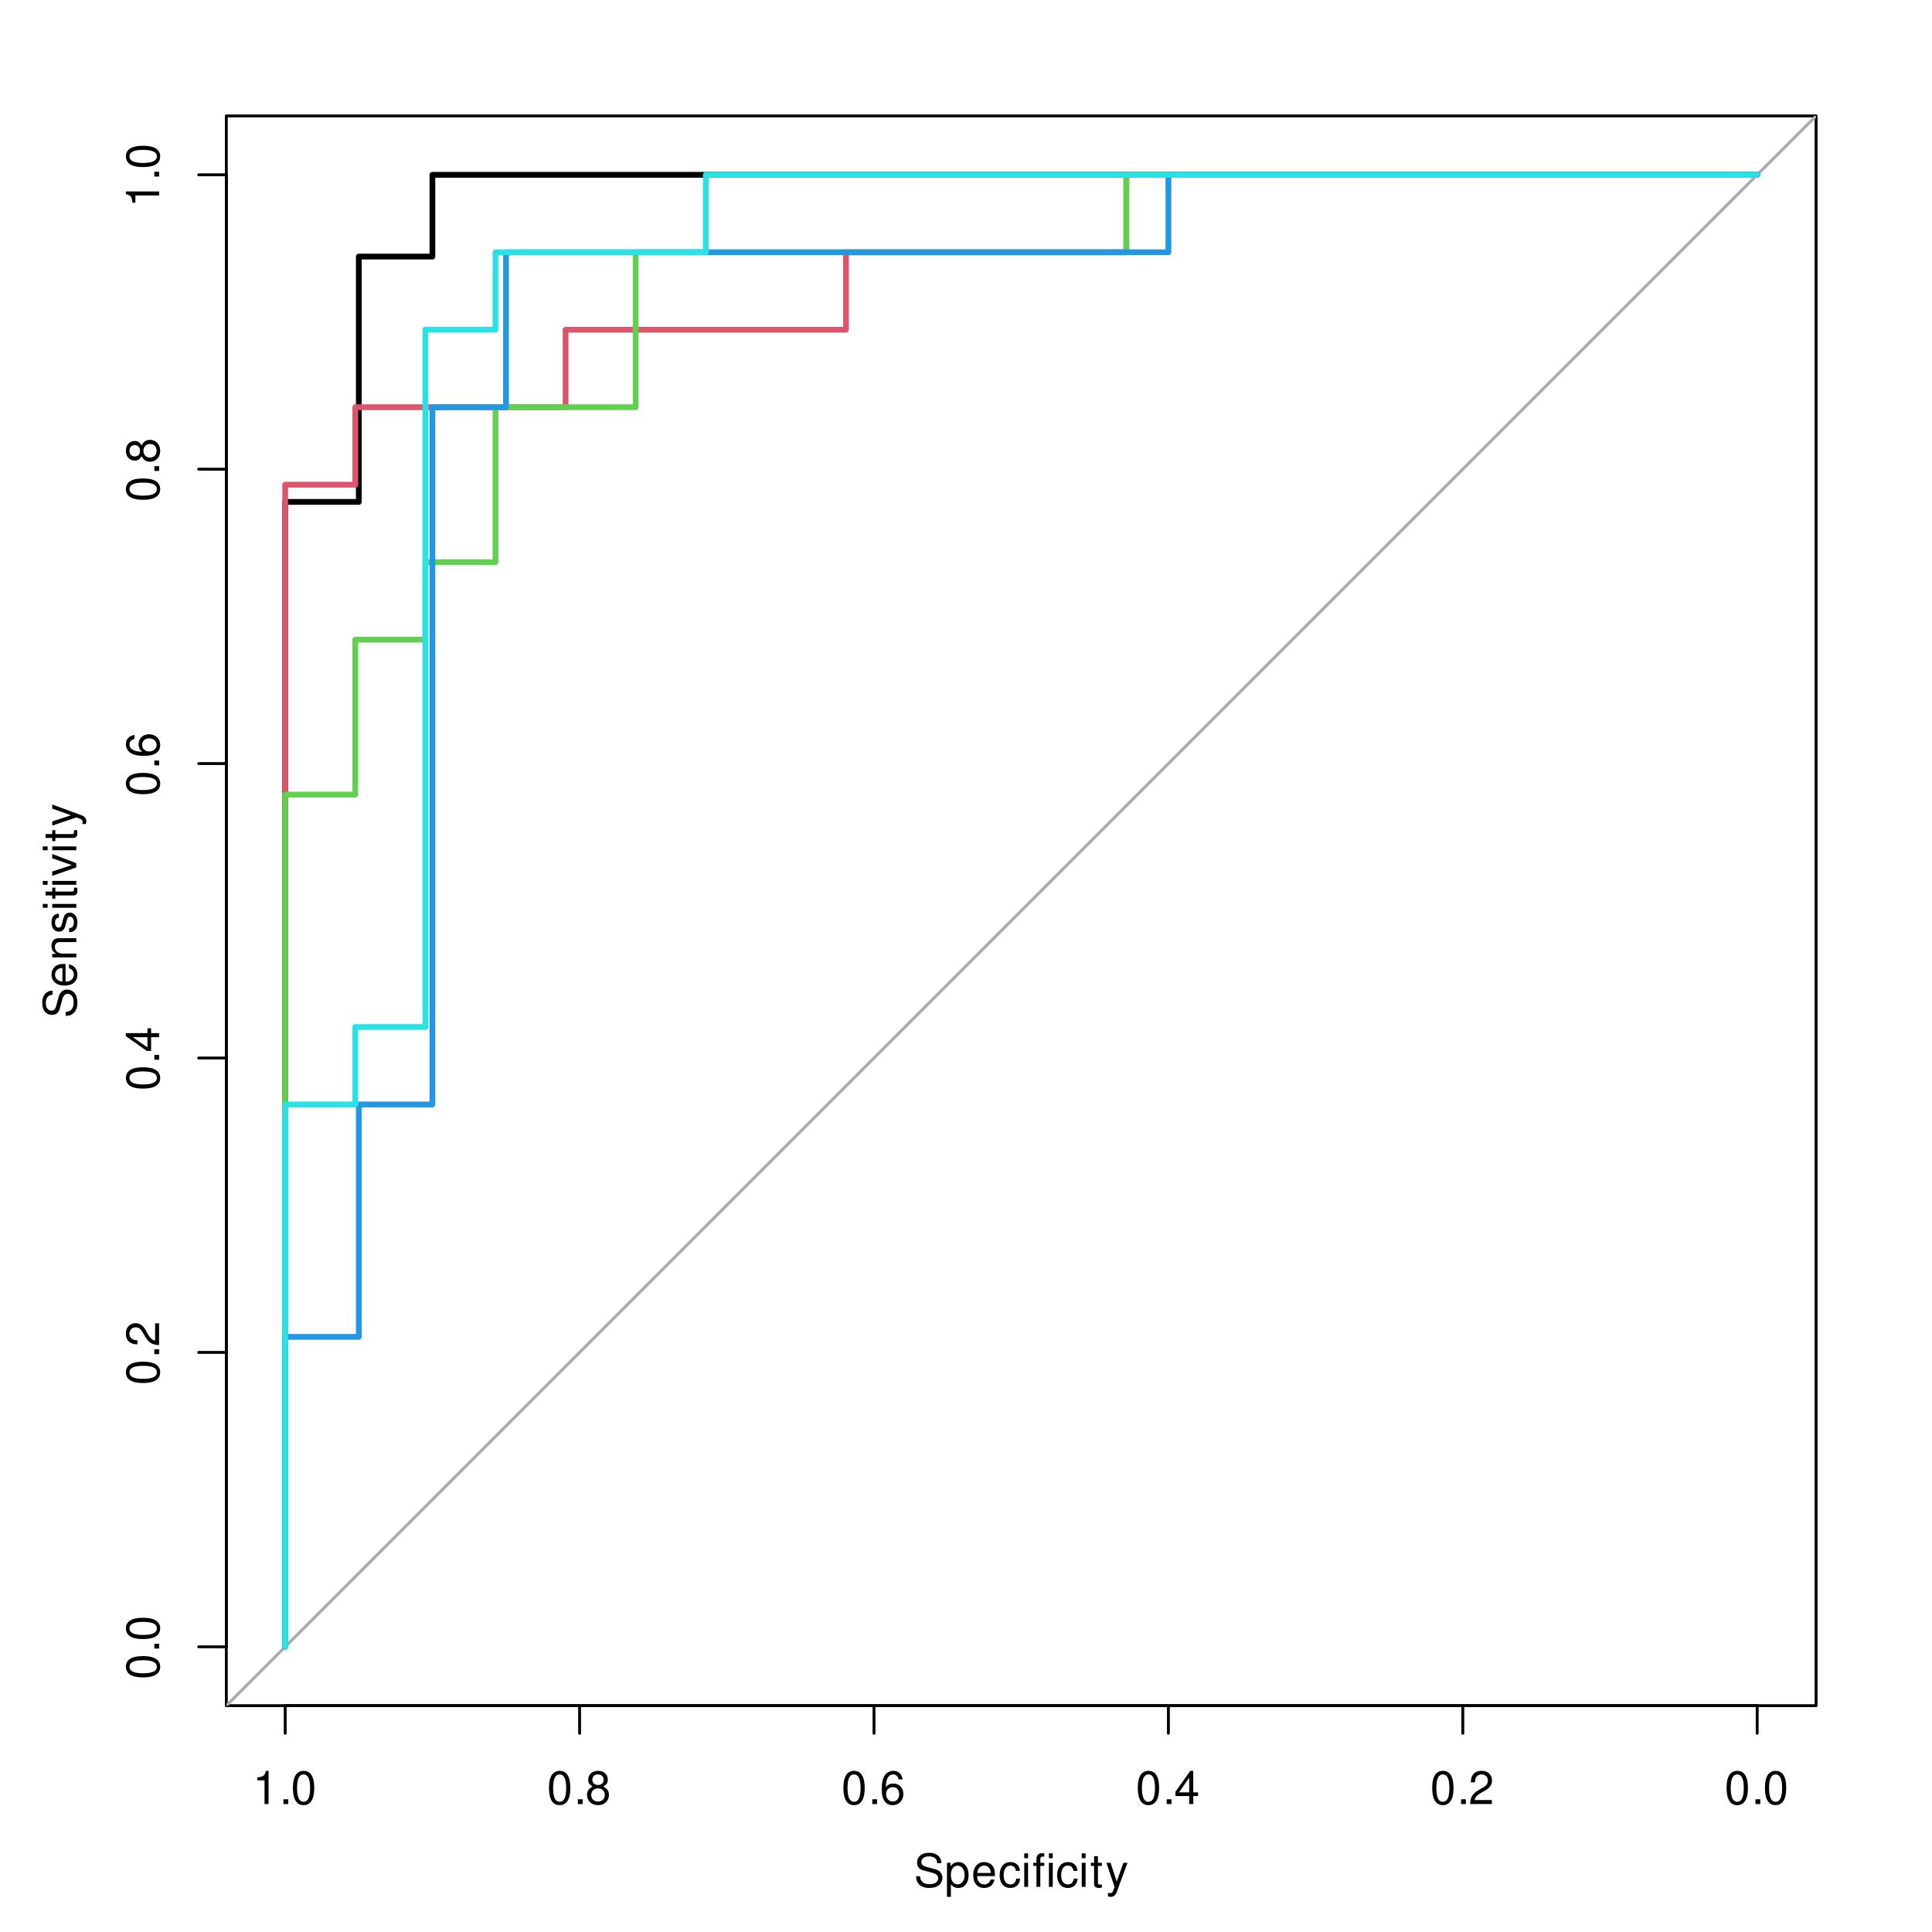
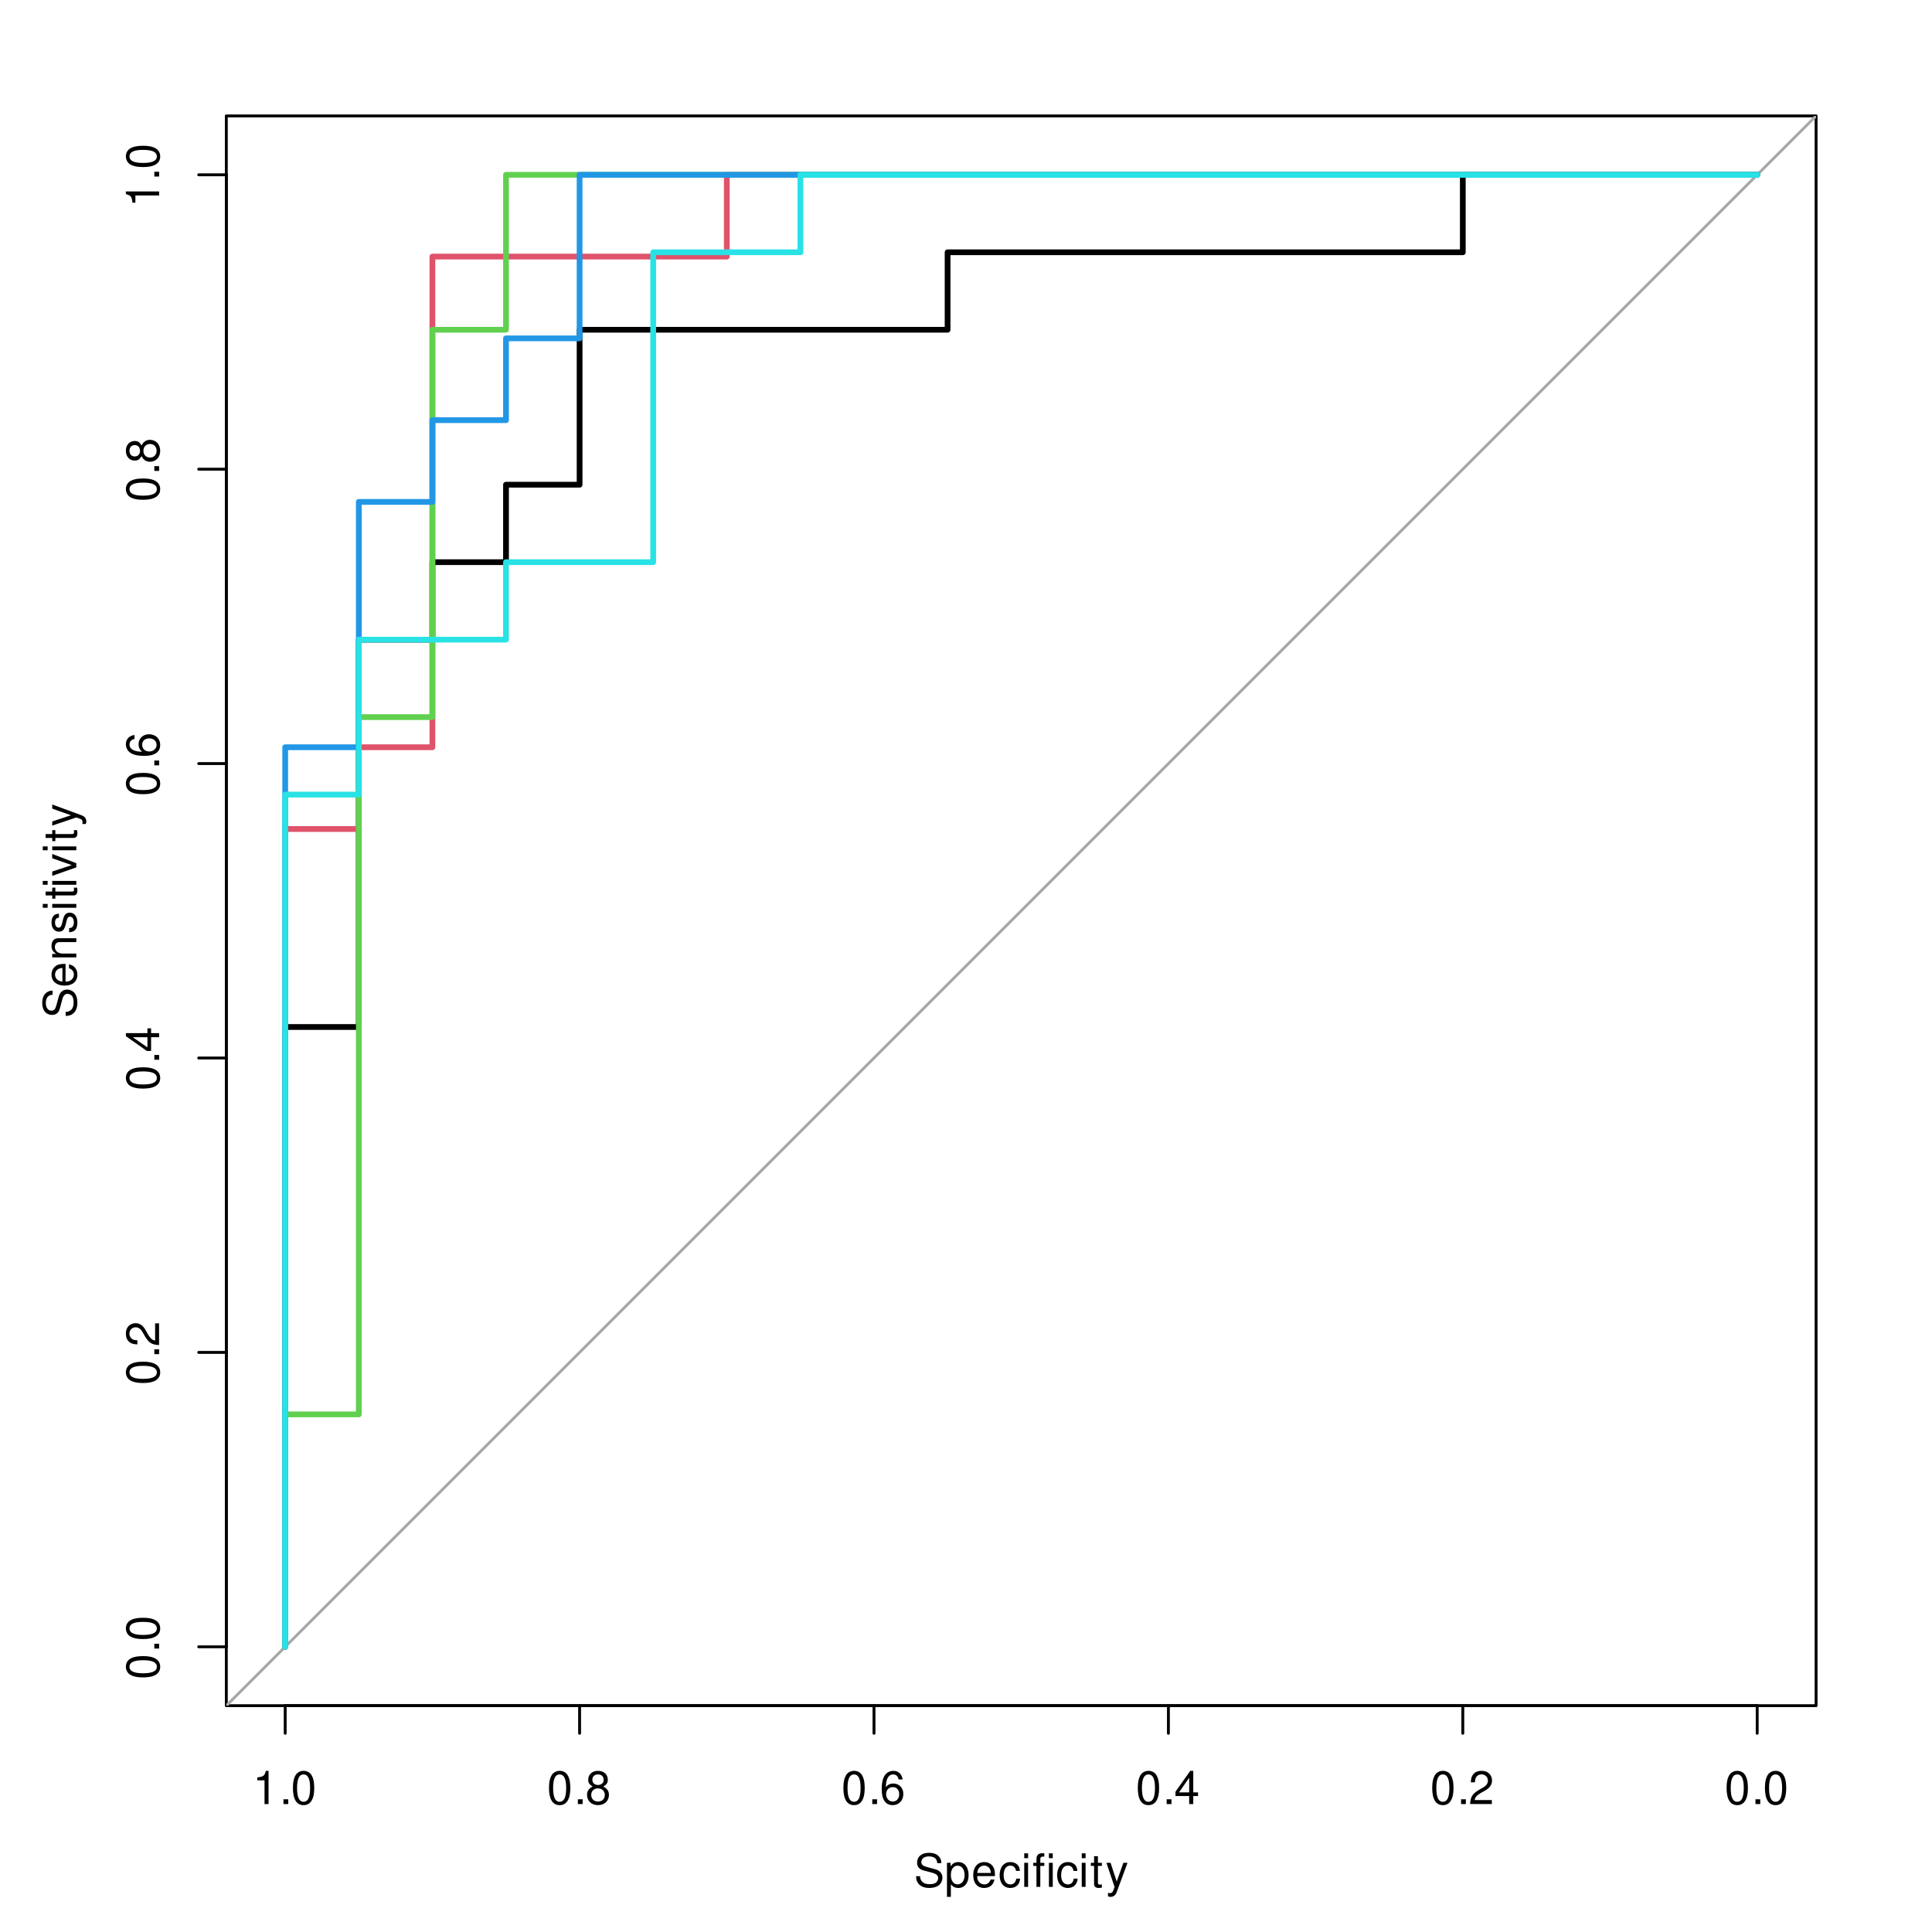
<svg xmlns="http://www.w3.org/2000/svg" xmlns:xlink="http://www.w3.org/1999/xlink" width="504pt" height="504pt" viewBox="0 0 504 504" version="1.1">
  <defs>
    <g>
      <symbol overflow="visible" id="glyph0-0">
        <path style="stroke:none;" d="" />
      </symbol>
      <symbol overflow="visible" id="glyph0-1">
        <path style="stroke:none;" d="M 7.156 -6.188 C 7.156 -6.781 7.109 -6.953 6.922 -7.359 C 6.438 -8.359 5.422 -8.891 3.953 -8.891 C 2.031 -8.891 0.844 -7.906 0.844 -6.328 C 0.844 -5.25 1.406 -4.578 2.562 -4.281 L 4.734 -3.703 C 5.844 -3.422 6.344 -2.969 6.344 -2.297 C 6.344 -1.828 6.078 -1.344 5.719 -1.078 C 5.359 -0.828 4.812 -0.703 4.109 -0.703 C 3.141 -0.703 2.516 -0.938 2.094 -1.438 C 1.766 -1.828 1.625 -2.25 1.625 -2.781 L 0.578 -2.781 C 0.594 -1.984 0.75 -1.453 1.094 -0.969 C 1.688 -0.141 2.703 0.281 4.031 0.281 C 5.078 0.281 5.922 0.031 6.484 -0.391 C 7.078 -0.859 7.453 -1.641 7.453 -2.406 C 7.453 -3.484 6.781 -4.266 5.594 -4.594 L 3.391 -5.188 C 2.344 -5.469 1.953 -5.812 1.953 -6.484 C 1.953 -7.375 2.734 -7.953 3.906 -7.953 C 5.297 -7.953 6.078 -7.328 6.094 -6.188 Z M 7.156 -6.188 " />
      </symbol>
      <symbol overflow="visible" id="glyph0-2">
        <path style="stroke:none;" d="M 0.641 2.609 L 1.656 2.609 L 1.656 -0.656 C 2.188 -0.016 2.766 0.281 3.594 0.281 C 5.219 0.281 6.281 -1.031 6.281 -3.031 C 6.281 -5.141 5.25 -6.469 3.578 -6.469 C 2.719 -6.469 2.047 -6.078 1.578 -5.344 L 1.578 -6.281 L 0.641 -6.281 Z M 3.406 -5.531 C 4.516 -5.531 5.234 -4.562 5.234 -3.062 C 5.234 -1.625 4.5 -0.656 3.406 -0.656 C 2.344 -0.656 1.656 -1.625 1.656 -3.094 C 1.656 -4.578 2.344 -5.531 3.406 -5.531 Z M 3.406 -5.531 " />
      </symbol>
      <symbol overflow="visible" id="glyph0-3">
        <path style="stroke:none;" d="M 6.156 -2.812 C 6.156 -3.766 6.078 -4.344 5.906 -4.812 C 5.5 -5.844 4.531 -6.469 3.359 -6.469 C 1.609 -6.469 0.484 -5.141 0.484 -3.062 C 0.484 -0.984 1.562 0.281 3.344 0.281 C 4.781 0.281 5.766 -0.547 6.031 -1.906 L 5.016 -1.906 C 4.734 -1.078 4.172 -0.641 3.375 -0.641 C 2.734 -0.641 2.203 -0.938 1.859 -1.469 C 1.625 -1.828 1.531 -2.188 1.531 -2.812 Z M 1.547 -3.625 C 1.625 -4.781 2.344 -5.547 3.344 -5.547 C 4.375 -5.547 5.078 -4.75 5.078 -3.625 Z M 1.547 -3.625 " />
      </symbol>
      <symbol overflow="visible" id="glyph0-4">
        <path style="stroke:none;" d="M 5.656 -4.172 C 5.609 -4.781 5.469 -5.188 5.234 -5.531 C 4.797 -6.125 4.047 -6.469 3.172 -6.469 C 1.469 -6.469 0.375 -5.125 0.375 -3.031 C 0.375 -1.016 1.453 0.281 3.156 0.281 C 4.656 0.281 5.609 -0.625 5.719 -2.156 L 4.719 -2.156 C 4.547 -1.156 4.031 -0.641 3.188 -0.641 C 2.078 -0.641 1.422 -1.547 1.422 -3.031 C 1.422 -4.609 2.062 -5.547 3.156 -5.547 C 4 -5.547 4.531 -5.047 4.641 -4.172 Z M 5.656 -4.172 " />
      </symbol>
      <symbol overflow="visible" id="glyph0-5">
        <path style="stroke:none;" d="M 1.797 -6.281 L 0.797 -6.281 L 0.797 0 L 1.797 0 Z M 1.797 -8.75 L 0.797 -8.75 L 0.797 -7.484 L 1.797 -7.484 Z M 1.797 -8.75 " />
      </symbol>
      <symbol overflow="visible" id="glyph0-6">
        <path style="stroke:none;" d="M 3.031 -6.281 L 1.984 -6.281 L 1.984 -7.266 C 1.984 -7.688 2.203 -7.906 2.672 -7.906 C 2.766 -7.906 2.797 -7.906 3.031 -7.891 L 3.031 -8.719 C 2.797 -8.766 2.656 -8.781 2.453 -8.781 C 1.531 -8.781 0.984 -8.25 0.984 -7.359 L 0.984 -6.281 L 0.141 -6.281 L 0.141 -5.469 L 0.984 -5.469 L 0.984 0 L 1.984 0 L 1.984 -5.469 L 3.031 -5.469 Z M 5.234 -6.281 L 4.234 -6.281 L 4.234 0 L 5.234 0 Z M 5.234 -8.75 L 4.234 -8.75 L 4.234 -7.484 L 5.234 -7.484 Z M 5.234 -8.75 " />
      </symbol>
      <symbol overflow="visible" id="glyph0-7">
        <path style="stroke:none;" d="M 3.047 -6.281 L 2.016 -6.281 L 2.016 -8.016 L 1.016 -8.016 L 1.016 -6.281 L 0.172 -6.281 L 0.172 -5.469 L 1.016 -5.469 L 1.016 -0.719 C 1.016 -0.078 1.453 0.281 2.234 0.281 C 2.5 0.281 2.719 0.25 3.047 0.188 L 3.047 -0.641 C 2.906 -0.609 2.766 -0.594 2.562 -0.594 C 2.141 -0.594 2.016 -0.719 2.016 -1.156 L 2.016 -5.469 L 3.047 -5.469 Z M 3.047 -6.281 " />
      </symbol>
      <symbol overflow="visible" id="glyph0-8">
        <path style="stroke:none;" d="M 4.656 -6.281 L 2.922 -1.391 L 1.312 -6.281 L 0.234 -6.281 L 2.359 0.031 L 1.984 1.016 C 1.812 1.469 1.594 1.625 1.172 1.625 C 1.016 1.625 0.859 1.609 0.641 1.562 L 0.641 2.453 C 0.859 2.562 1.062 2.609 1.312 2.609 C 1.641 2.609 1.984 2.516 2.25 2.312 C 2.562 2.094 2.75 1.828 2.938 1.312 L 5.734 -6.281 Z M 4.656 -6.281 " />
      </symbol>
      <symbol overflow="visible" id="glyph0-9">
        <path style="stroke:none;" d="M 3.109 -6.188 L 3.109 0 L 4.156 0 L 4.156 -8.672 L 3.469 -8.672 C 3.094 -7.344 2.859 -7.156 1.219 -6.953 L 1.219 -6.188 Z M 3.109 -6.188 " />
      </symbol>
      <symbol overflow="visible" id="glyph0-10">
        <path style="stroke:none;" d="M 2.297 -1.25 L 1.047 -1.25 L 1.047 0 L 2.297 0 Z M 2.297 -1.25 " />
      </symbol>
      <symbol overflow="visible" id="glyph0-11">
        <path style="stroke:none;" d="M 3.297 -8.672 C 2.516 -8.672 1.781 -8.312 1.344 -7.734 C 0.797 -6.953 0.516 -5.812 0.516 -4.203 C 0.516 -1.266 1.469 0.281 3.297 0.281 C 5.094 0.281 6.078 -1.266 6.078 -4.125 C 6.078 -5.812 5.812 -6.938 5.25 -7.734 C 4.812 -8.328 4.109 -8.672 3.297 -8.672 Z M 3.297 -7.734 C 4.438 -7.734 5 -6.578 5 -4.219 C 5 -1.75 4.453 -0.594 3.281 -0.594 C 2.156 -0.594 1.594 -1.797 1.594 -4.188 C 1.594 -6.578 2.156 -7.734 3.297 -7.734 Z M 3.297 -7.734 " />
      </symbol>
      <symbol overflow="visible" id="glyph0-12">
        <path style="stroke:none;" d="M 4.688 -4.578 C 5.578 -5.109 5.859 -5.547 5.859 -6.359 C 5.859 -7.734 4.812 -8.672 3.297 -8.672 C 1.797 -8.672 0.75 -7.734 0.75 -6.375 C 0.75 -5.547 1.016 -5.125 1.891 -4.578 C 0.922 -4.078 0.438 -3.375 0.438 -2.406 C 0.438 -0.828 1.609 0.281 3.297 0.281 C 4.984 0.281 6.156 -0.828 6.156 -2.406 C 6.156 -3.375 5.672 -4.078 4.688 -4.578 Z M 3.297 -7.734 C 4.203 -7.734 4.781 -7.203 4.781 -6.344 C 4.781 -5.516 4.188 -4.984 3.297 -4.984 C 2.406 -4.984 1.828 -5.516 1.828 -6.359 C 1.828 -7.203 2.406 -7.734 3.297 -7.734 Z M 3.297 -4.094 C 4.359 -4.094 5.078 -3.391 5.078 -2.391 C 5.078 -1.344 4.375 -0.656 3.281 -0.656 C 2.25 -0.656 1.531 -1.375 1.531 -2.375 C 1.531 -3.406 2.234 -4.094 3.297 -4.094 Z M 3.297 -4.094 " />
      </symbol>
      <symbol overflow="visible" id="glyph0-13">
        <path style="stroke:none;" d="M 5.969 -6.422 C 5.766 -7.844 4.859 -8.672 3.562 -8.672 C 2.625 -8.672 1.781 -8.219 1.281 -7.438 C 0.75 -6.594 0.516 -5.531 0.516 -3.953 C 0.516 -2.5 0.719 -1.578 1.234 -0.797 C 1.688 -0.094 2.438 0.281 3.375 0.281 C 4.984 0.281 6.156 -0.938 6.156 -2.625 C 6.156 -4.219 5.078 -5.359 3.547 -5.359 C 2.719 -5.359 2.047 -5.047 1.594 -4.406 C 1.609 -6.547 2.281 -7.734 3.484 -7.734 C 4.234 -7.734 4.75 -7.266 4.922 -6.422 Z M 3.422 -4.422 C 4.438 -4.422 5.078 -3.703 5.078 -2.547 C 5.078 -1.453 4.359 -0.656 3.391 -0.656 C 2.406 -0.656 1.656 -1.484 1.656 -2.594 C 1.656 -3.672 2.375 -4.422 3.422 -4.422 Z M 3.422 -4.422 " />
      </symbol>
      <symbol overflow="visible" id="glyph0-14">
        <path style="stroke:none;" d="M 3.922 -2.094 L 3.922 0 L 4.984 0 L 4.984 -2.094 L 6.234 -2.094 L 6.234 -3.047 L 4.984 -3.047 L 4.984 -8.672 L 4.203 -8.672 L 0.344 -3.219 L 0.344 -2.094 Z M 3.922 -3.047 L 1.266 -3.047 L 3.922 -6.875 Z M 3.922 -3.047 " />
      </symbol>
      <symbol overflow="visible" id="glyph0-15">
        <path style="stroke:none;" d="M 6.078 -1.047 L 1.594 -1.047 C 1.703 -1.766 2.094 -2.219 3.125 -2.859 L 4.328 -3.531 C 5.516 -4.188 6.125 -5.078 6.125 -6.141 C 6.125 -6.859 5.844 -7.531 5.344 -8 C 4.844 -8.453 4.219 -8.672 3.406 -8.672 C 2.328 -8.672 1.531 -8.297 1.062 -7.547 C 0.75 -7.094 0.625 -6.547 0.594 -5.672 L 1.656 -5.672 C 1.688 -6.266 1.766 -6.609 1.906 -6.906 C 2.188 -7.422 2.734 -7.75 3.375 -7.75 C 4.328 -7.75 5.047 -7.062 5.047 -6.125 C 5.047 -5.422 4.656 -4.828 3.906 -4.391 L 2.797 -3.75 C 1.016 -2.719 0.5 -1.906 0.406 -0.016 L 6.078 -0.016 Z M 6.078 -1.047 " />
      </symbol>
      <symbol overflow="visible" id="glyph1-0">
        <path style="stroke:none;" d="" />
      </symbol>
      <symbol overflow="visible" id="glyph1-1">
        <path style="stroke:none;" d="M -6.188 -7.156 C -6.781 -7.156 -6.953 -7.109 -7.359 -6.922 C -8.359 -6.438 -8.891 -5.422 -8.891 -3.953 C -8.891 -2.031 -7.906 -0.844 -6.328 -0.844 C -5.25 -0.844 -4.578 -1.406 -4.281 -2.562 L -3.703 -4.734 C -3.422 -5.844 -2.969 -6.344 -2.297 -6.344 C -1.828 -6.344 -1.344 -6.078 -1.078 -5.719 C -0.828 -5.359 -0.703 -4.812 -0.703 -4.109 C -0.703 -3.141 -0.938 -2.516 -1.438 -2.094 C -1.828 -1.766 -2.25 -1.625 -2.781 -1.625 L -2.781 -0.578 C -1.984 -0.594 -1.453 -0.75 -0.969 -1.094 C -0.141 -1.688 0.281 -2.703 0.281 -4.031 C 0.281 -5.078 0.031 -5.922 -0.391 -6.484 C -0.859 -7.078 -1.641 -7.453 -2.406 -7.453 C -3.484 -7.453 -4.266 -6.781 -4.594 -5.594 L -5.188 -3.391 C -5.469 -2.344 -5.812 -1.953 -6.484 -1.953 C -7.375 -1.953 -7.953 -2.734 -7.953 -3.906 C -7.953 -5.297 -7.328 -6.078 -6.188 -6.094 Z M -6.188 -7.156 " />
      </symbol>
      <symbol overflow="visible" id="glyph1-2">
        <path style="stroke:none;" d="M -2.812 -6.156 C -3.766 -6.156 -4.344 -6.078 -4.812 -5.906 C -5.844 -5.5 -6.469 -4.531 -6.469 -3.359 C -6.469 -1.609 -5.141 -0.484 -3.062 -0.484 C -0.984 -0.484 0.281 -1.562 0.281 -3.344 C 0.281 -4.781 -0.547 -5.766 -1.906 -6.031 L -1.906 -5.016 C -1.078 -4.734 -0.641 -4.172 -0.641 -3.375 C -0.641 -2.734 -0.938 -2.203 -1.469 -1.859 C -1.828 -1.625 -2.188 -1.531 -2.812 -1.531 Z M -3.625 -1.547 C -4.781 -1.625 -5.547 -2.344 -5.547 -3.344 C -5.547 -4.375 -4.75 -5.078 -3.625 -5.078 Z M -3.625 -1.547 " />
      </symbol>
      <symbol overflow="visible" id="glyph1-3">
        <path style="stroke:none;" d="M -6.281 -0.844 L 0 -0.844 L 0 -1.844 L -3.469 -1.844 C -4.75 -1.844 -5.594 -2.516 -5.594 -3.547 C -5.594 -4.344 -5.109 -4.844 -4.359 -4.844 L 0 -4.844 L 0 -5.844 L -4.75 -5.844 C -5.797 -5.844 -6.469 -5.062 -6.469 -3.859 C -6.469 -2.922 -6.109 -2.312 -5.234 -1.766 L -6.281 -1.766 Z M -6.281 -0.844 " />
      </symbol>
      <symbol overflow="visible" id="glyph1-4">
        <path style="stroke:none;" d="M -4.531 -5.25 C -5.766 -5.25 -6.469 -4.422 -6.469 -2.969 C -6.469 -1.516 -5.719 -0.562 -4.547 -0.562 C -3.562 -0.562 -3.094 -1.062 -2.734 -2.562 L -2.516 -3.484 C -2.344 -4.188 -2.094 -4.469 -1.641 -4.469 C -1.047 -4.469 -0.641 -3.875 -0.641 -3 C -0.641 -2.453 -0.797 -2 -1.062 -1.75 C -1.25 -1.594 -1.422 -1.531 -1.875 -1.469 L -1.875 -0.406 C -0.422 -0.453 0.281 -1.266 0.281 -2.922 C 0.281 -4.5 -0.5 -5.516 -1.719 -5.516 C -2.656 -5.516 -3.172 -4.984 -3.469 -3.734 L -3.703 -2.766 C -3.891 -1.953 -4.156 -1.609 -4.594 -1.609 C -5.188 -1.609 -5.547 -2.125 -5.547 -2.938 C -5.547 -3.75 -5.203 -4.172 -4.531 -4.203 Z M -4.531 -5.25 " />
      </symbol>
      <symbol overflow="visible" id="glyph1-5">
        <path style="stroke:none;" d="M -6.281 -1.797 L -6.281 -0.797 L 0 -0.797 L 0 -1.797 Z M -8.75 -1.797 L -8.75 -0.797 L -7.484 -0.797 L -7.484 -1.797 Z M -8.75 -1.797 " />
      </symbol>
      <symbol overflow="visible" id="glyph1-6">
        <path style="stroke:none;" d="M -6.281 -3.047 L -6.281 -2.016 L -8.016 -2.016 L -8.016 -1.016 L -6.281 -1.016 L -6.281 -0.172 L -5.469 -0.172 L -5.469 -1.016 L -0.719 -1.016 C -0.078 -1.016 0.281 -1.453 0.281 -2.234 C 0.281 -2.5 0.25 -2.719 0.188 -3.047 L -0.641 -3.047 C -0.609 -2.906 -0.594 -2.766 -0.594 -2.562 C -0.594 -2.141 -0.719 -2.016 -1.156 -2.016 L -5.469 -2.016 L -5.469 -3.047 Z M -6.281 -3.047 " />
      </symbol>
      <symbol overflow="visible" id="glyph1-7">
        <path style="stroke:none;" d="M 0 -3.422 L -6.281 -5.828 L -6.281 -4.703 L -1.188 -2.922 L -6.281 -1.25 L -6.281 -0.125 L 0 -2.328 Z M 0 -3.422 " />
      </symbol>
      <symbol overflow="visible" id="glyph1-8">
        <path style="stroke:none;" d="M -6.281 -4.656 L -1.391 -2.922 L -6.281 -1.312 L -6.281 -0.234 L 0.031 -2.359 L 1.016 -1.984 C 1.469 -1.812 1.625 -1.594 1.625 -1.172 C 1.625 -1.016 1.609 -0.859 1.562 -0.641 L 2.453 -0.641 C 2.562 -0.859 2.609 -1.062 2.609 -1.312 C 2.609 -1.641 2.516 -1.984 2.312 -2.25 C 2.094 -2.562 1.828 -2.75 1.312 -2.938 L -6.281 -5.734 Z M -6.281 -4.656 " />
      </symbol>
      <symbol overflow="visible" id="glyph1-9">
        <path style="stroke:none;" d="M -8.672 -3.297 C -8.672 -2.516 -8.312 -1.781 -7.734 -1.344 C -6.953 -0.797 -5.812 -0.516 -4.203 -0.516 C -1.266 -0.516 0.281 -1.469 0.281 -3.297 C 0.281 -5.094 -1.266 -6.078 -4.125 -6.078 C -5.812 -6.078 -6.938 -5.812 -7.734 -5.25 C -8.328 -4.812 -8.672 -4.109 -8.672 -3.297 Z M -7.734 -3.297 C -7.734 -4.438 -6.578 -5 -4.219 -5 C -1.75 -5 -0.594 -4.453 -0.594 -3.281 C -0.594 -2.156 -1.797 -1.594 -4.188 -1.594 C -6.578 -1.594 -7.734 -2.156 -7.734 -3.297 Z M -7.734 -3.297 " />
      </symbol>
      <symbol overflow="visible" id="glyph1-10">
        <path style="stroke:none;" d="M -1.25 -2.297 L -1.25 -1.047 L 0 -1.047 L 0 -2.297 Z M -1.25 -2.297 " />
      </symbol>
      <symbol overflow="visible" id="glyph1-11">
        <path style="stroke:none;" d="M -1.047 -6.078 L -1.047 -1.594 C -1.766 -1.703 -2.219 -2.094 -2.859 -3.125 L -3.531 -4.328 C -4.188 -5.516 -5.078 -6.125 -6.141 -6.125 C -6.859 -6.125 -7.531 -5.844 -8 -5.344 C -8.453 -4.844 -8.672 -4.219 -8.672 -3.406 C -8.672 -2.328 -8.297 -1.531 -7.547 -1.062 C -7.094 -0.75 -6.547 -0.625 -5.672 -0.594 L -5.672 -1.656 C -6.266 -1.688 -6.609 -1.766 -6.906 -1.906 C -7.422 -2.188 -7.75 -2.734 -7.75 -3.375 C -7.75 -4.328 -7.062 -5.047 -6.125 -5.047 C -5.422 -5.047 -4.828 -4.656 -4.391 -3.906 L -3.75 -2.797 C -2.719 -1.016 -1.906 -0.5 -0.016 -0.406 L -0.016 -6.078 Z M -1.047 -6.078 " />
      </symbol>
      <symbol overflow="visible" id="glyph1-12">
        <path style="stroke:none;" d="M -2.094 -3.922 L 0 -3.922 L 0 -4.984 L -2.094 -4.984 L -2.094 -6.234 L -3.047 -6.234 L -3.047 -4.984 L -8.672 -4.984 L -8.672 -4.203 L -3.219 -0.344 L -2.094 -0.344 Z M -3.047 -3.922 L -3.047 -1.266 L -6.875 -3.922 Z M -3.047 -3.922 " />
      </symbol>
      <symbol overflow="visible" id="glyph1-13">
        <path style="stroke:none;" d="M -6.422 -5.969 C -7.844 -5.766 -8.672 -4.859 -8.672 -3.562 C -8.672 -2.625 -8.219 -1.781 -7.438 -1.281 C -6.594 -0.75 -5.531 -0.516 -3.953 -0.516 C -2.5 -0.516 -1.578 -0.719 -0.797 -1.234 C -0.094 -1.688 0.281 -2.438 0.281 -3.375 C 0.281 -4.984 -0.938 -6.156 -2.625 -6.156 C -4.219 -6.156 -5.359 -5.078 -5.359 -3.547 C -5.359 -2.719 -5.047 -2.047 -4.406 -1.594 C -6.547 -1.609 -7.734 -2.281 -7.734 -3.484 C -7.734 -4.234 -7.266 -4.75 -6.422 -4.922 Z M -4.422 -3.422 C -4.422 -4.438 -3.703 -5.078 -2.547 -5.078 C -1.453 -5.078 -0.656 -4.359 -0.656 -3.391 C -0.656 -2.406 -1.484 -1.656 -2.594 -1.656 C -3.672 -1.656 -4.422 -2.375 -4.422 -3.422 Z M -4.422 -3.422 " />
      </symbol>
      <symbol overflow="visible" id="glyph1-14">
        <path style="stroke:none;" d="M -4.578 -4.688 C -5.109 -5.578 -5.547 -5.859 -6.359 -5.859 C -7.734 -5.859 -8.672 -4.812 -8.672 -3.297 C -8.672 -1.797 -7.734 -0.75 -6.375 -0.75 C -5.547 -0.75 -5.125 -1.016 -4.578 -1.891 C -4.078 -0.922 -3.375 -0.438 -2.406 -0.438 C -0.828 -0.438 0.281 -1.609 0.281 -3.297 C 0.281 -4.984 -0.828 -6.156 -2.406 -6.156 C -3.375 -6.156 -4.078 -5.672 -4.578 -4.688 Z M -7.734 -3.297 C -7.734 -4.203 -7.203 -4.781 -6.344 -4.781 C -5.516 -4.781 -4.984 -4.188 -4.984 -3.297 C -4.984 -2.406 -5.516 -1.828 -6.359 -1.828 C -7.203 -1.828 -7.734 -2.406 -7.734 -3.297 Z M -4.094 -3.297 C -4.094 -4.359 -3.391 -5.078 -2.391 -5.078 C -1.344 -5.078 -0.656 -4.375 -0.656 -3.281 C -0.656 -2.25 -1.375 -1.531 -2.375 -1.531 C -3.406 -1.531 -4.094 -2.234 -4.094 -3.297 Z M -4.094 -3.297 " />
      </symbol>
      <symbol overflow="visible" id="glyph1-15">
        <path style="stroke:none;" d="M -6.188 -3.109 L 0 -3.109 L 0 -4.156 L -8.672 -4.156 L -8.672 -3.469 C -7.344 -3.094 -7.156 -2.859 -6.953 -1.219 L -6.188 -1.219 Z M -6.188 -3.109 " />
      </symbol>
    </g>
    <clipPath id="clip1">
      <path d="M 59.039 30.238 L 473.758 30.238 L 473.758 444.957 L 59.039 444.957 Z M 59.039 30.238 " />
    </clipPath>
  </defs>
  <g id="surface291">
    <rect x="0" y="0" width="504" height="504" style="fill:rgb(100%,100%,100%);fill-opacity:1;stroke:none;" />
    <g style="fill:rgb(0%,0%,0%);fill-opacity:1;">
      <use xlink:href="#glyph0-1" x="238.398" y="492.229" />
      <use xlink:href="#glyph0-2" x="246.398" y="492.229" />
      <use xlink:href="#glyph0-3" x="253.398" y="492.229" />
      <use xlink:href="#glyph0-4" x="260.398" y="492.229" />
      <use xlink:href="#glyph0-5" x="266.398" y="492.229" />
      <use xlink:href="#glyph0-6" x="269.398" y="492.229" />
      <use xlink:href="#glyph0-4" x="275.398" y="492.229" />
      <use xlink:href="#glyph0-5" x="281.398" y="492.229" />
      <use xlink:href="#glyph0-7" x="284.398" y="492.229" />
      <use xlink:href="#glyph0-8" x="288.398" y="492.229" />
    </g>
    <g style="fill:rgb(0%,0%,0%);fill-opacity:1;">
      <use xlink:href="#glyph1-1" x="19.908" y="265.602" />
      <use xlink:href="#glyph1-2" x="19.908" y="257.602" />
      <use xlink:href="#glyph1-3" x="19.908" y="250.602" />
      <use xlink:href="#glyph1-4" x="19.908" y="243.602" />
      <use xlink:href="#glyph1-5" x="19.908" y="237.602" />
      <use xlink:href="#glyph1-6" x="19.908" y="234.602" />
      <use xlink:href="#glyph1-5" x="19.908" y="231.602" />
      <use xlink:href="#glyph1-7" x="19.908" y="228.602" />
      <use xlink:href="#glyph1-5" x="19.908" y="222.602" />
      <use xlink:href="#glyph1-6" x="19.908" y="219.602" />
      <use xlink:href="#glyph1-8" x="19.908" y="215.602" />
    </g>
    <path style="fill:none;stroke-width:0.75;stroke-linecap:round;stroke-linejoin:round;stroke:rgb(0%,0%,0%);stroke-opacity:1;stroke-miterlimit:10;" d="M 59.039 444.961 L 473.762 444.961 L 473.762 30.238 L 59.039 30.238 L 59.039 444.961 " />
    <path style="fill:none;stroke-width:0.75;stroke-linecap:round;stroke-linejoin:round;stroke:rgb(0%,0%,0%);stroke-opacity:1;stroke-miterlimit:10;" d="M 458.398 444.961 L 74.398 444.961 " />
    <path style="fill:none;stroke-width:0.75;stroke-linecap:round;stroke-linejoin:round;stroke:rgb(0%,0%,0%);stroke-opacity:1;stroke-miterlimit:10;" d="M 458.398 444.961 L 458.398 452.16 " />
    <path style="fill:none;stroke-width:0.75;stroke-linecap:round;stroke-linejoin:round;stroke:rgb(0%,0%,0%);stroke-opacity:1;stroke-miterlimit:10;" d="M 381.602 444.961 L 381.602 452.16 " />
    <path style="fill:none;stroke-width:0.75;stroke-linecap:round;stroke-linejoin:round;stroke:rgb(0%,0%,0%);stroke-opacity:1;stroke-miterlimit:10;" d="M 304.801 444.961 L 304.801 452.16 " />
    <path style="fill:none;stroke-width:0.75;stroke-linecap:round;stroke-linejoin:round;stroke:rgb(0%,0%,0%);stroke-opacity:1;stroke-miterlimit:10;" d="M 228 444.961 L 228 452.16 " />
    <path style="fill:none;stroke-width:0.75;stroke-linecap:round;stroke-linejoin:round;stroke:rgb(0%,0%,0%);stroke-opacity:1;stroke-miterlimit:10;" d="M 151.199 444.961 L 151.199 452.16 " />
    <path style="fill:none;stroke-width:0.75;stroke-linecap:round;stroke-linejoin:round;stroke:rgb(0%,0%,0%);stroke-opacity:1;stroke-miterlimit:10;" d="M 74.398 444.961 L 74.398 452.16 " />
    <g style="fill:rgb(0%,0%,0%);fill-opacity:1;">
      <use xlink:href="#glyph0-9" x="65.898" y="470.627" />
      <use xlink:href="#glyph0-10" x="72.898" y="470.627" />
      <use xlink:href="#glyph0-11" x="75.898" y="470.627" />
    </g>
    <g style="fill:rgb(0%,0%,0%);fill-opacity:1;">
      <use xlink:href="#glyph0-11" x="142.699" y="470.627" />
      <use xlink:href="#glyph0-10" x="149.699" y="470.627" />
      <use xlink:href="#glyph0-12" x="152.699" y="470.627" />
    </g>
    <g style="fill:rgb(0%,0%,0%);fill-opacity:1;">
      <use xlink:href="#glyph0-11" x="219.5" y="470.627" />
      <use xlink:href="#glyph0-10" x="226.5" y="470.627" />
      <use xlink:href="#glyph0-13" x="229.5" y="470.627" />
    </g>
    <g style="fill:rgb(0%,0%,0%);fill-opacity:1;">
      <use xlink:href="#glyph0-11" x="296.301" y="470.627" />
      <use xlink:href="#glyph0-10" x="303.301" y="470.627" />
      <use xlink:href="#glyph0-14" x="306.301" y="470.627" />
    </g>
    <g style="fill:rgb(0%,0%,0%);fill-opacity:1;">
      <use xlink:href="#glyph0-11" x="373.102" y="470.627" />
      <use xlink:href="#glyph0-10" x="380.102" y="470.627" />
      <use xlink:href="#glyph0-15" x="383.102" y="470.627" />
    </g>
    <g style="fill:rgb(0%,0%,0%);fill-opacity:1;">
      <use xlink:href="#glyph0-11" x="449.898" y="470.627" />
      <use xlink:href="#glyph0-10" x="456.898" y="470.627" />
      <use xlink:href="#glyph0-11" x="459.898" y="470.627" />
    </g>
    <path style="fill:none;stroke-width:0.75;stroke-linecap:round;stroke-linejoin:round;stroke:rgb(0%,0%,0%);stroke-opacity:1;stroke-miterlimit:10;" d="M 59.039 429.602 L 59.039 45.602 " />
    <path style="fill:none;stroke-width:0.75;stroke-linecap:round;stroke-linejoin:round;stroke:rgb(0%,0%,0%);stroke-opacity:1;stroke-miterlimit:10;" d="M 59.039 429.602 L 51.84 429.602 " />
    <path style="fill:none;stroke-width:0.75;stroke-linecap:round;stroke-linejoin:round;stroke:rgb(0%,0%,0%);stroke-opacity:1;stroke-miterlimit:10;" d="M 59.039 352.801 L 51.84 352.801 " />
    <path style="fill:none;stroke-width:0.75;stroke-linecap:round;stroke-linejoin:round;stroke:rgb(0%,0%,0%);stroke-opacity:1;stroke-miterlimit:10;" d="M 59.039 276 L 51.84 276 " />
    <path style="fill:none;stroke-width:0.75;stroke-linecap:round;stroke-linejoin:round;stroke:rgb(0%,0%,0%);stroke-opacity:1;stroke-miterlimit:10;" d="M 59.039 199.199 L 51.84 199.199 " />
    <path style="fill:none;stroke-width:0.75;stroke-linecap:round;stroke-linejoin:round;stroke:rgb(0%,0%,0%);stroke-opacity:1;stroke-miterlimit:10;" d="M 59.039 122.398 L 51.84 122.398 " />
    <path style="fill:none;stroke-width:0.75;stroke-linecap:round;stroke-linejoin:round;stroke:rgb(0%,0%,0%);stroke-opacity:1;stroke-miterlimit:10;" d="M 59.039 45.602 L 51.84 45.602 " />
    <g style="fill:rgb(0%,0%,0%);fill-opacity:1;">
      <use xlink:href="#glyph1-9" x="41.51" y="438.102" />
      <use xlink:href="#glyph1-10" x="41.51" y="431.102" />
      <use xlink:href="#glyph1-9" x="41.51" y="428.102" />
    </g>
    <g style="fill:rgb(0%,0%,0%);fill-opacity:1;">
      <use xlink:href="#glyph1-9" x="41.51" y="361.301" />
      <use xlink:href="#glyph1-10" x="41.51" y="354.301" />
      <use xlink:href="#glyph1-11" x="41.51" y="351.301" />
    </g>
    <g style="fill:rgb(0%,0%,0%);fill-opacity:1;">
      <use xlink:href="#glyph1-9" x="41.51" y="284.5" />
      <use xlink:href="#glyph1-10" x="41.51" y="277.5" />
      <use xlink:href="#glyph1-12" x="41.51" y="274.5" />
    </g>
    <g style="fill:rgb(0%,0%,0%);fill-opacity:1;">
      <use xlink:href="#glyph1-9" x="41.51" y="207.699" />
      <use xlink:href="#glyph1-10" x="41.51" y="200.699" />
      <use xlink:href="#glyph1-13" x="41.51" y="197.699" />
    </g>
    <g style="fill:rgb(0%,0%,0%);fill-opacity:1;">
      <use xlink:href="#glyph1-9" x="41.51" y="130.898" />
      <use xlink:href="#glyph1-10" x="41.51" y="123.898" />
      <use xlink:href="#glyph1-14" x="41.51" y="120.898" />
    </g>
    <g style="fill:rgb(0%,0%,0%);fill-opacity:1;">
      <use xlink:href="#glyph1-15" x="41.51" y="54.102" />
      <use xlink:href="#glyph1-10" x="41.51" y="47.102" />
      <use xlink:href="#glyph1-9" x="41.51" y="44.102" />
    </g>
    <g clip-path="url(#clip1)" clip-rule="nonzero">
      <path style="fill:none;stroke-width:0.75;stroke-linecap:round;stroke-linejoin:round;stroke:rgb(66.275%,66.275%,66.275%);stroke-opacity:1;stroke-miterlimit:10;" d="M 59.039 444.961 L 473.762 30.238 " />
    </g>
-     <path style="fill:none;stroke-width:1.5;stroke-linecap:round;stroke-linejoin:round;stroke:rgb(0%,0%,0%);stroke-opacity:1;stroke-miterlimit:10;" d="M 458.398 45.602 L 112.801 45.602 L 112.801 66.934 L 93.602 66.934 L 93.602 130.934 L 74.398 130.934 L 74.398 429.602 " />
-     <path style="fill:none;stroke-width:1.5;stroke-linecap:round;stroke-linejoin:round;stroke:rgb(87.451%,32.549%,41.961%);stroke-opacity:1;stroke-miterlimit:10;" d="M 458.398 45.602 L 293.828 45.602 L 293.828 65.809 L 220.688 65.809 L 220.688 86.02 L 147.543 86.02 L 147.543 106.23 L 92.688 106.23 L 92.688 126.441 L 74.398 126.441 L 74.398 429.602 " />
-     <path style="fill:none;stroke-width:1.5;stroke-linecap:round;stroke-linejoin:round;stroke:rgb(38.039%,81.569%,30.98%);stroke-opacity:1;stroke-miterlimit:10;" d="M 458.398 45.602 L 293.828 45.602 L 293.828 65.809 L 165.828 65.809 L 165.828 106.23 L 129.258 106.23 L 129.258 146.652 L 110.973 146.652 L 110.973 166.863 L 92.688 166.863 L 92.688 207.285 L 74.398 207.285 L 74.398 429.602 " />
-     <path style="fill:none;stroke-width:1.5;stroke-linecap:round;stroke-linejoin:round;stroke:rgb(13.333%,59.216%,90.196%);stroke-opacity:1;stroke-miterlimit:10;" d="M 458.398 45.602 L 304.801 45.602 L 304.801 65.809 L 132 65.809 L 132 106.23 L 112.801 106.23 L 112.801 288.125 L 93.602 288.125 L 93.602 348.758 L 74.398 348.758 L 74.398 429.602 " />
-     <path style="fill:none;stroke-width:1.5;stroke-linecap:round;stroke-linejoin:round;stroke:rgb(15.686%,88.627%,89.804%);stroke-opacity:1;stroke-miterlimit:10;" d="M 458.398 45.602 L 184.113 45.602 L 184.113 65.809 L 129.258 65.809 L 129.258 86.02 L 110.973 86.02 L 110.973 267.914 L 92.688 267.914 L 92.688 288.125 L 74.398 288.125 L 74.398 429.602 " />
+     <path style="fill:none;stroke-width:1.5;stroke-linecap:round;stroke-linejoin:round;stroke:rgb(0%,0%,0%);stroke-opacity:1;stroke-miterlimit:10;" d="M 458.398 45.602 L 381.602 45.602 L 381.602 65.809 L 247.199 65.809 L 247.199 86.02 L 151.199 86.02 L 151.199 126.441 L 132 126.441 L 132 146.652 L 112.801 146.652 L 112.801 166.863 L 93.602 166.863 L 93.602 267.914 L 74.398 267.914 L 74.398 429.602 " />
+     <path style="fill:none;stroke-width:1.5;stroke-linecap:round;stroke-linejoin:round;stroke:rgb(87.451%,32.549%,41.961%);stroke-opacity:1;stroke-miterlimit:10;" d="M 458.398 45.602 L 189.602 45.602 L 189.602 66.934 L 112.801 66.934 L 112.801 194.934 L 93.602 194.934 L 93.602 216.266 L 74.398 216.266 L 74.398 429.602 " />
+     <path style="fill:none;stroke-width:1.5;stroke-linecap:round;stroke-linejoin:round;stroke:rgb(38.039%,81.569%,30.98%);stroke-opacity:1;stroke-miterlimit:10;" d="M 458.398 45.602 L 132 45.602 L 132 86.02 L 112.801 86.02 L 112.801 187.074 L 93.602 187.074 L 93.602 368.969 L 74.398 368.969 L 74.398 429.602 " />
+     <path style="fill:none;stroke-width:1.5;stroke-linecap:round;stroke-linejoin:round;stroke:rgb(13.333%,59.216%,90.196%);stroke-opacity:1;stroke-miterlimit:10;" d="M 458.398 45.602 L 151.199 45.602 L 151.199 88.266 L 132 88.266 L 132 109.602 L 112.801 109.602 L 112.801 130.934 L 93.602 130.934 L 93.602 194.934 L 74.398 194.934 L 74.398 429.602 " />
+     <path style="fill:none;stroke-width:1.5;stroke-linecap:round;stroke-linejoin:round;stroke:rgb(15.686%,88.627%,89.804%);stroke-opacity:1;stroke-miterlimit:10;" d="M 458.398 45.602 L 208.801 45.602 L 208.801 65.809 L 170.398 65.809 L 170.398 146.652 L 132 146.652 L 132 166.863 L 93.602 166.863 L 93.602 207.285 L 74.398 207.285 L 74.398 429.602 " />
  </g>
</svg>
